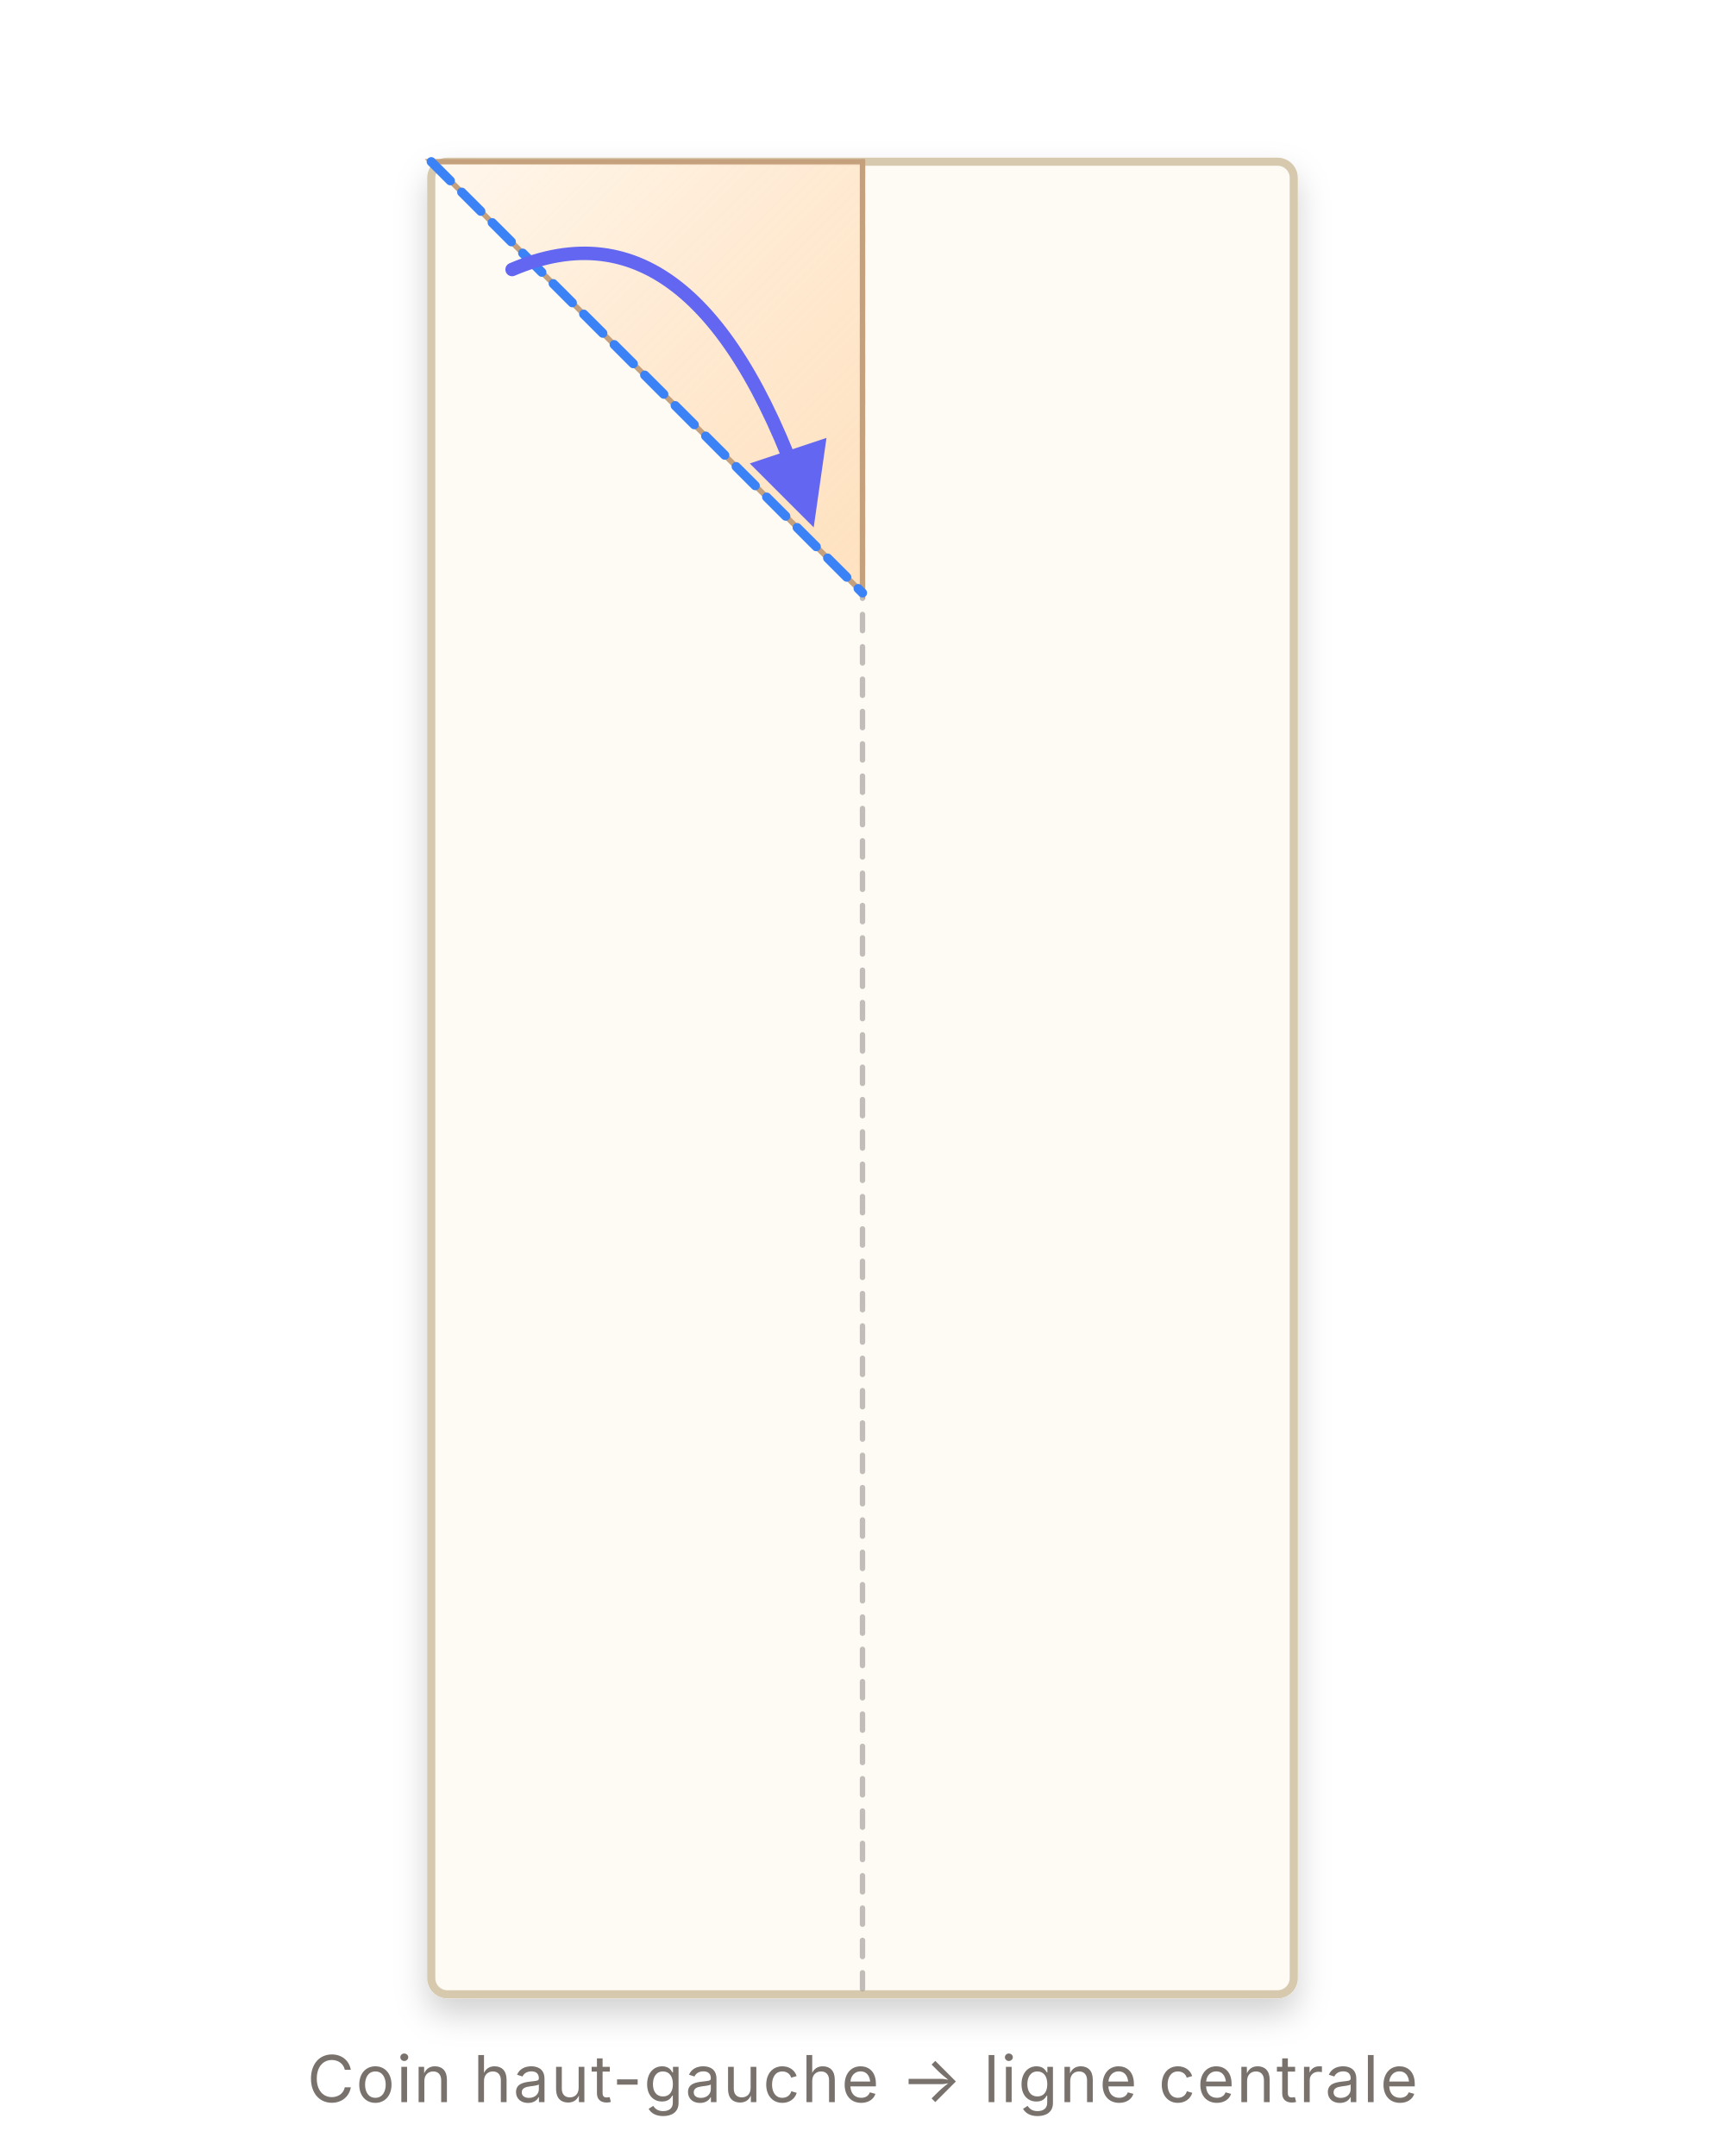
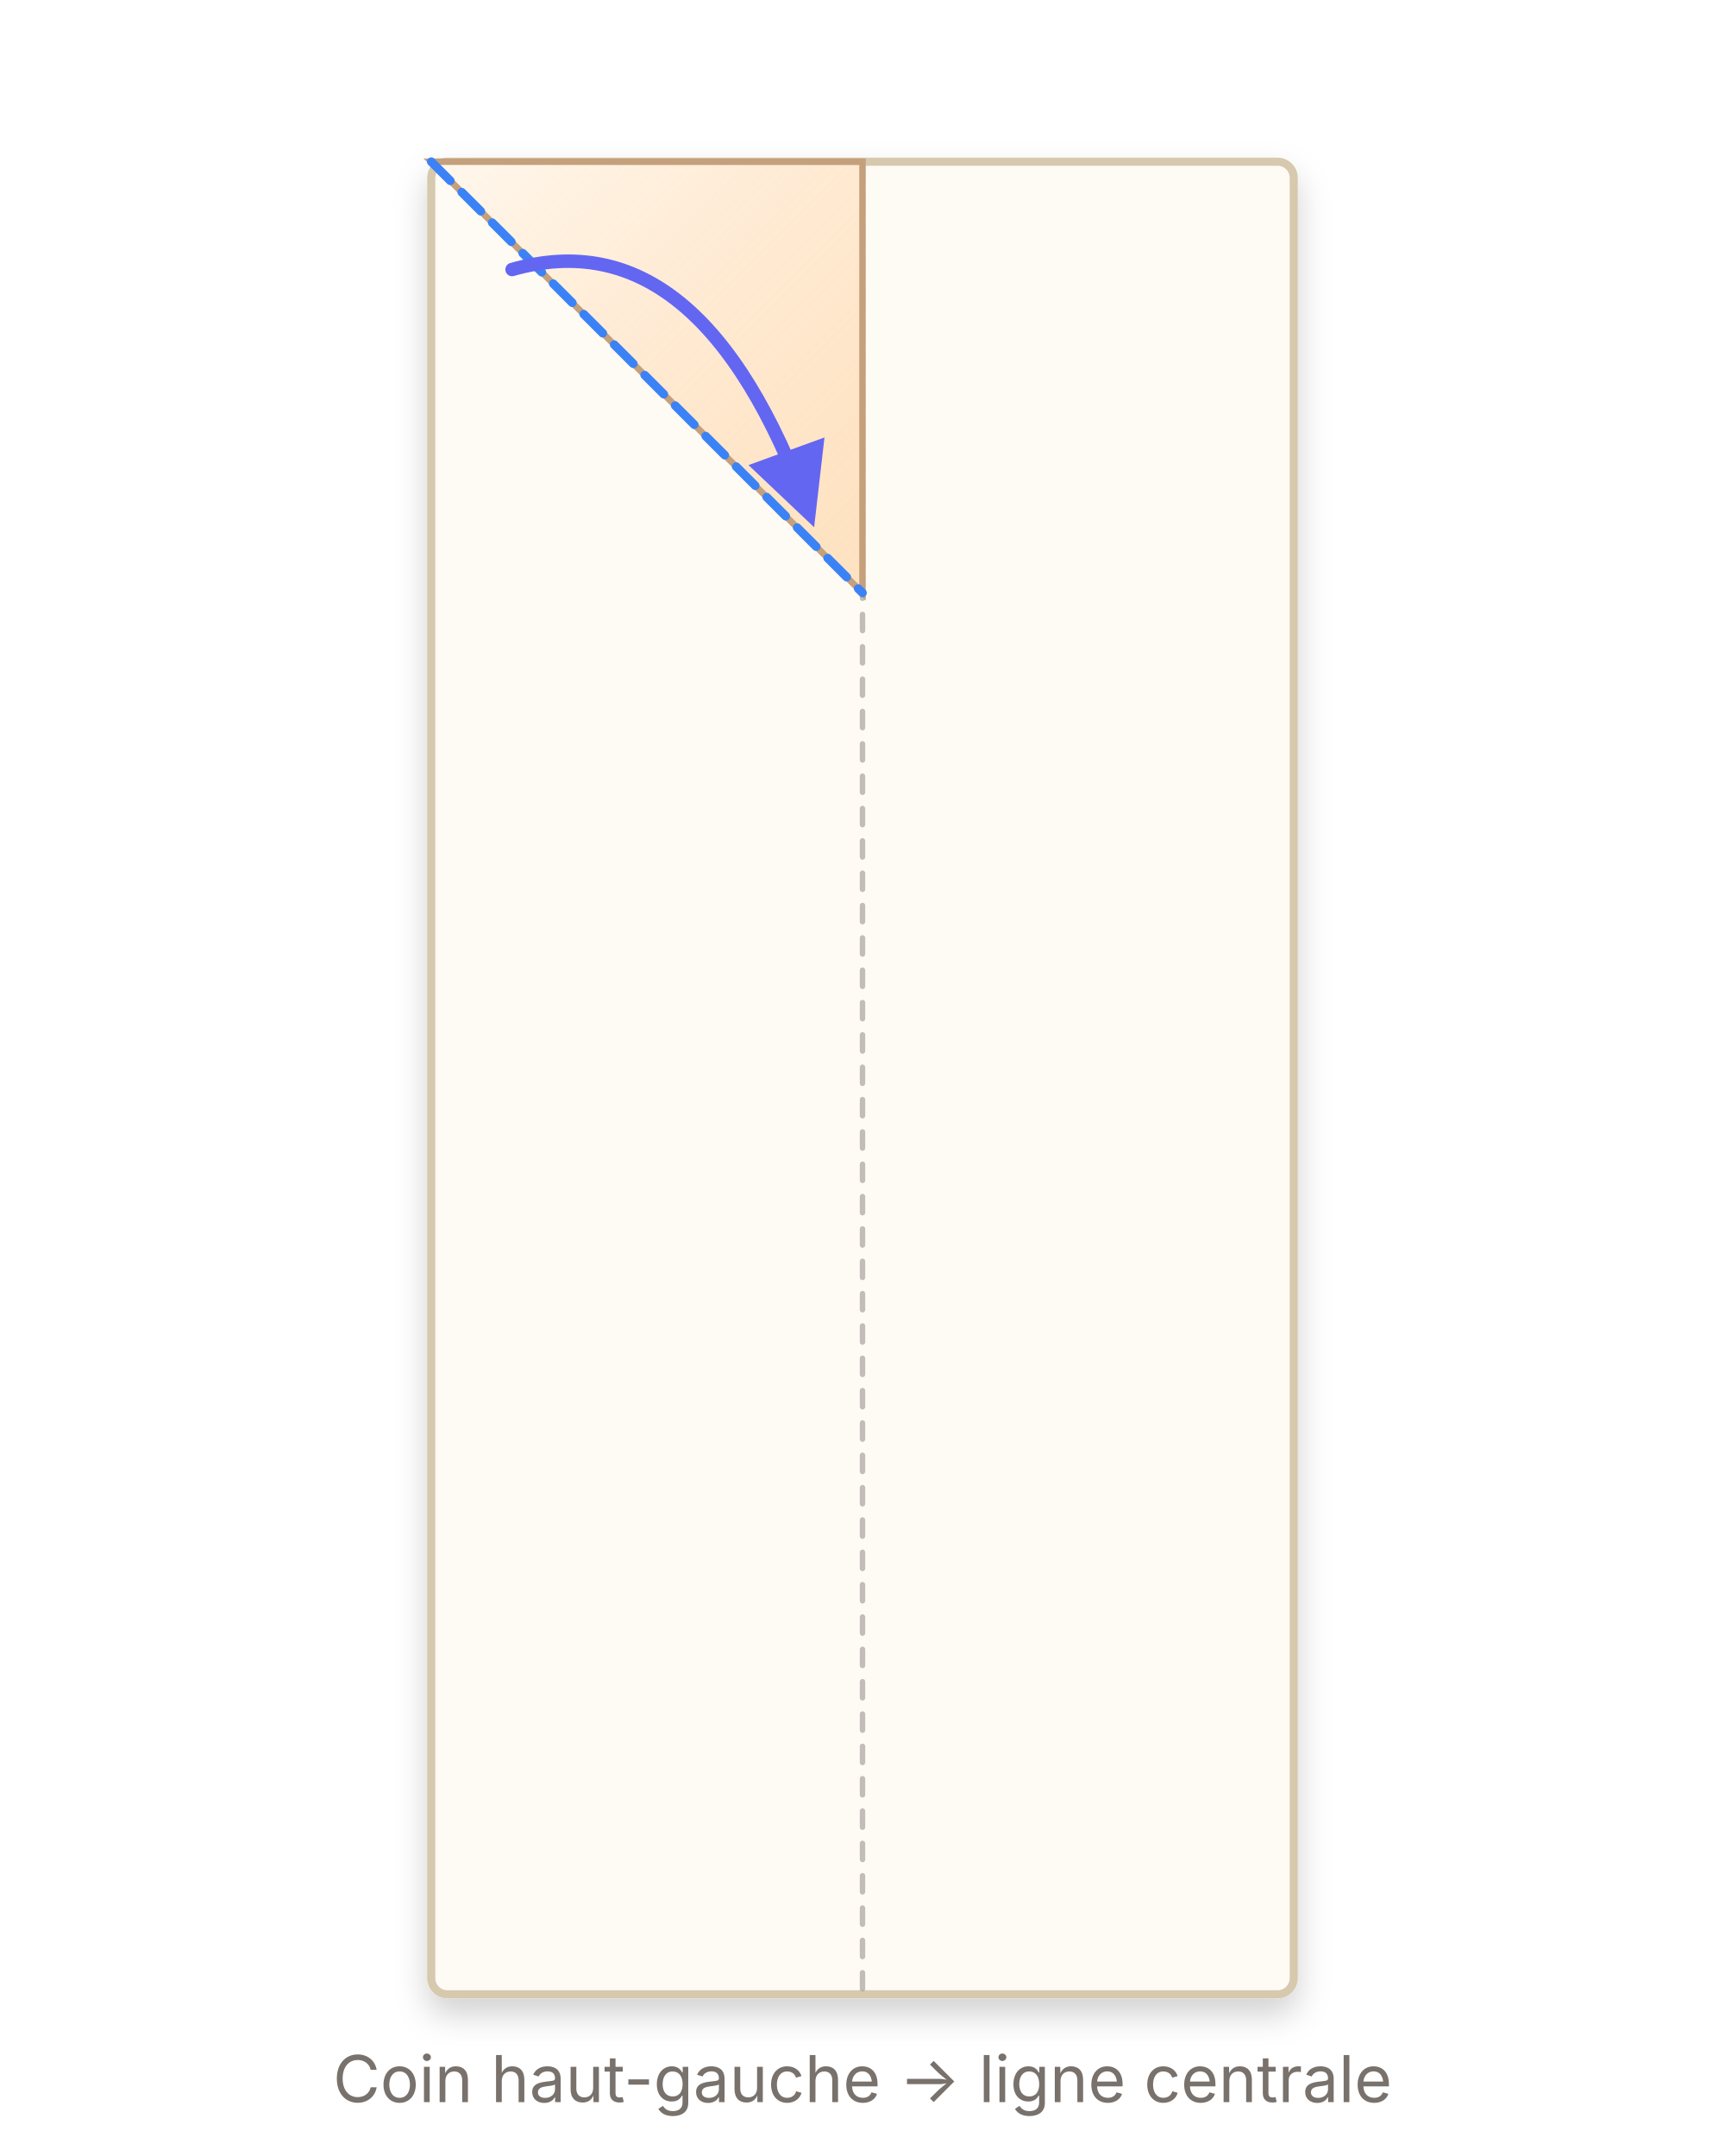
- <svg xmlns="http://www.w3.org/2000/svg" viewBox="0 0 320 400" fill="none" font-family="system-ui, -apple-system, sans-serif">
+ <svg xmlns="http://www.w3.org/2000/svg" viewBox="0 0 320 400" fill="none" font-family="system-ui,-apple-system,sans-serif">
  <defs>
    <filter id="ps" x="-10%" y="-10%" width="120%" height="120%">
      <feGaussianBlur in="SourceAlpha" stdDeviation="3" />
      <feOffset dx="0" dy="3" />
      <feComponentTransfer>
        <feFuncA type="linear" slope="0.18" />
      </feComponentTransfer>
      <feMerge>
        <feMergeNode />
        <feMergeNode in="SourceGraphic" />
      </feMerge>
    </filter>
    <marker id="arr" viewBox="0 0 10 10" refX="8" refY="5" markerWidth="6" markerHeight="6" orient="auto-start-reverse">
      <path d="M 0 0 L 10 5 L 0 10 z" fill="#6366f1" />
    </marker>
    <marker id="arrT" viewBox="0 0 10 10" refX="8" refY="5" markerWidth="6" markerHeight="6" orient="auto-start-reverse">
      <path d="M 0 0 L 10 5 L 0 10 z" fill="#14b8a6" />
    </marker>
    <linearGradient id="foldTri" x1="0" y1="0" x2="1" y2="1">
      <stop offset="0" stop-color="#fff7ed" />
      <stop offset="1" stop-color="#fed7aa" stop-opacity="0.7" />
    </linearGradient>
+     <linearGradient id="bWingL" x1="0.5" y1="0" x2="0.2" y2="1">
+       <stop offset="0" stop-color="hsl(32, 50%, 58%)" />
+       <stop offset="0.55" stop-color="hsl(32, 55%, 43%)" />
+       <stop offset="1" stop-color="hsl(32, 60%, 28%)" />
+     </linearGradient>
+     <linearGradient id="bWingR" x1="0.5" y1="0" x2="0.8" y2="1">
+       <stop offset="0" stop-color="hsl(32, 55%, 43%)" />
+       <stop offset="0.5" stop-color="hsl(32, 60%, 32%)" />
+       <stop offset="1" stop-color="hsl(32, 65%, 20%)" />
+     </linearGradient>
  </defs>
  <rect x="80" y="30" width="160" height="340" rx="3" fill="#fefaf4" stroke="#d6c9ae" stroke-width="1.5" filter="url(#ps)" />
  <line x1="160" y1="30" x2="160" y2="370" stroke="#a8a29e" stroke-width="1" stroke-dasharray="3 3" stroke-linecap="round" opacity="0.7" />
-   <polygon points="80,30 160,30 160,110" fill="url(#foldTri)" stroke="#c4a07c" stroke-width="1" />
-   <line x1="80" y1="30" x2="160" y2="110" stroke="#3b82f6" stroke-width="1.7" stroke-dasharray="5 3" stroke-linecap="round" />
-   <path d="M 95 50 Q 130 35 150 95" stroke="#6366f1" stroke-width="2.5" stroke-linecap="round" fill="none" marker-end="url(#arr)" />
-   <text x="160" y="390" text-anchor="middle" font-size="12" fill="#78716c" letter-spacing="0.3">Coin haut-gauche → ligne centrale</text>
+   <polygon points="80,30 160,30 160,110" fill="url(#foldTri)" stroke="#c4a07c" stroke-width="1.2" />
+   <line x1="80" y1="30" x2="160" y2="110" stroke="#3b82f6" stroke-width="1.6" stroke-dasharray="5 3" stroke-linecap="round" />
+   <path d="M 95 50 Q 130 40 150 95" stroke="#6366f1" stroke-width="2.5" stroke-linecap="round" fill="none" marker-end="url(#arr)" />
+   <text x="160" y="390" text-anchor="middle" font-size="12" fill="#78716c">Coin haut-gauche → ligne centrale</text>
</svg>
